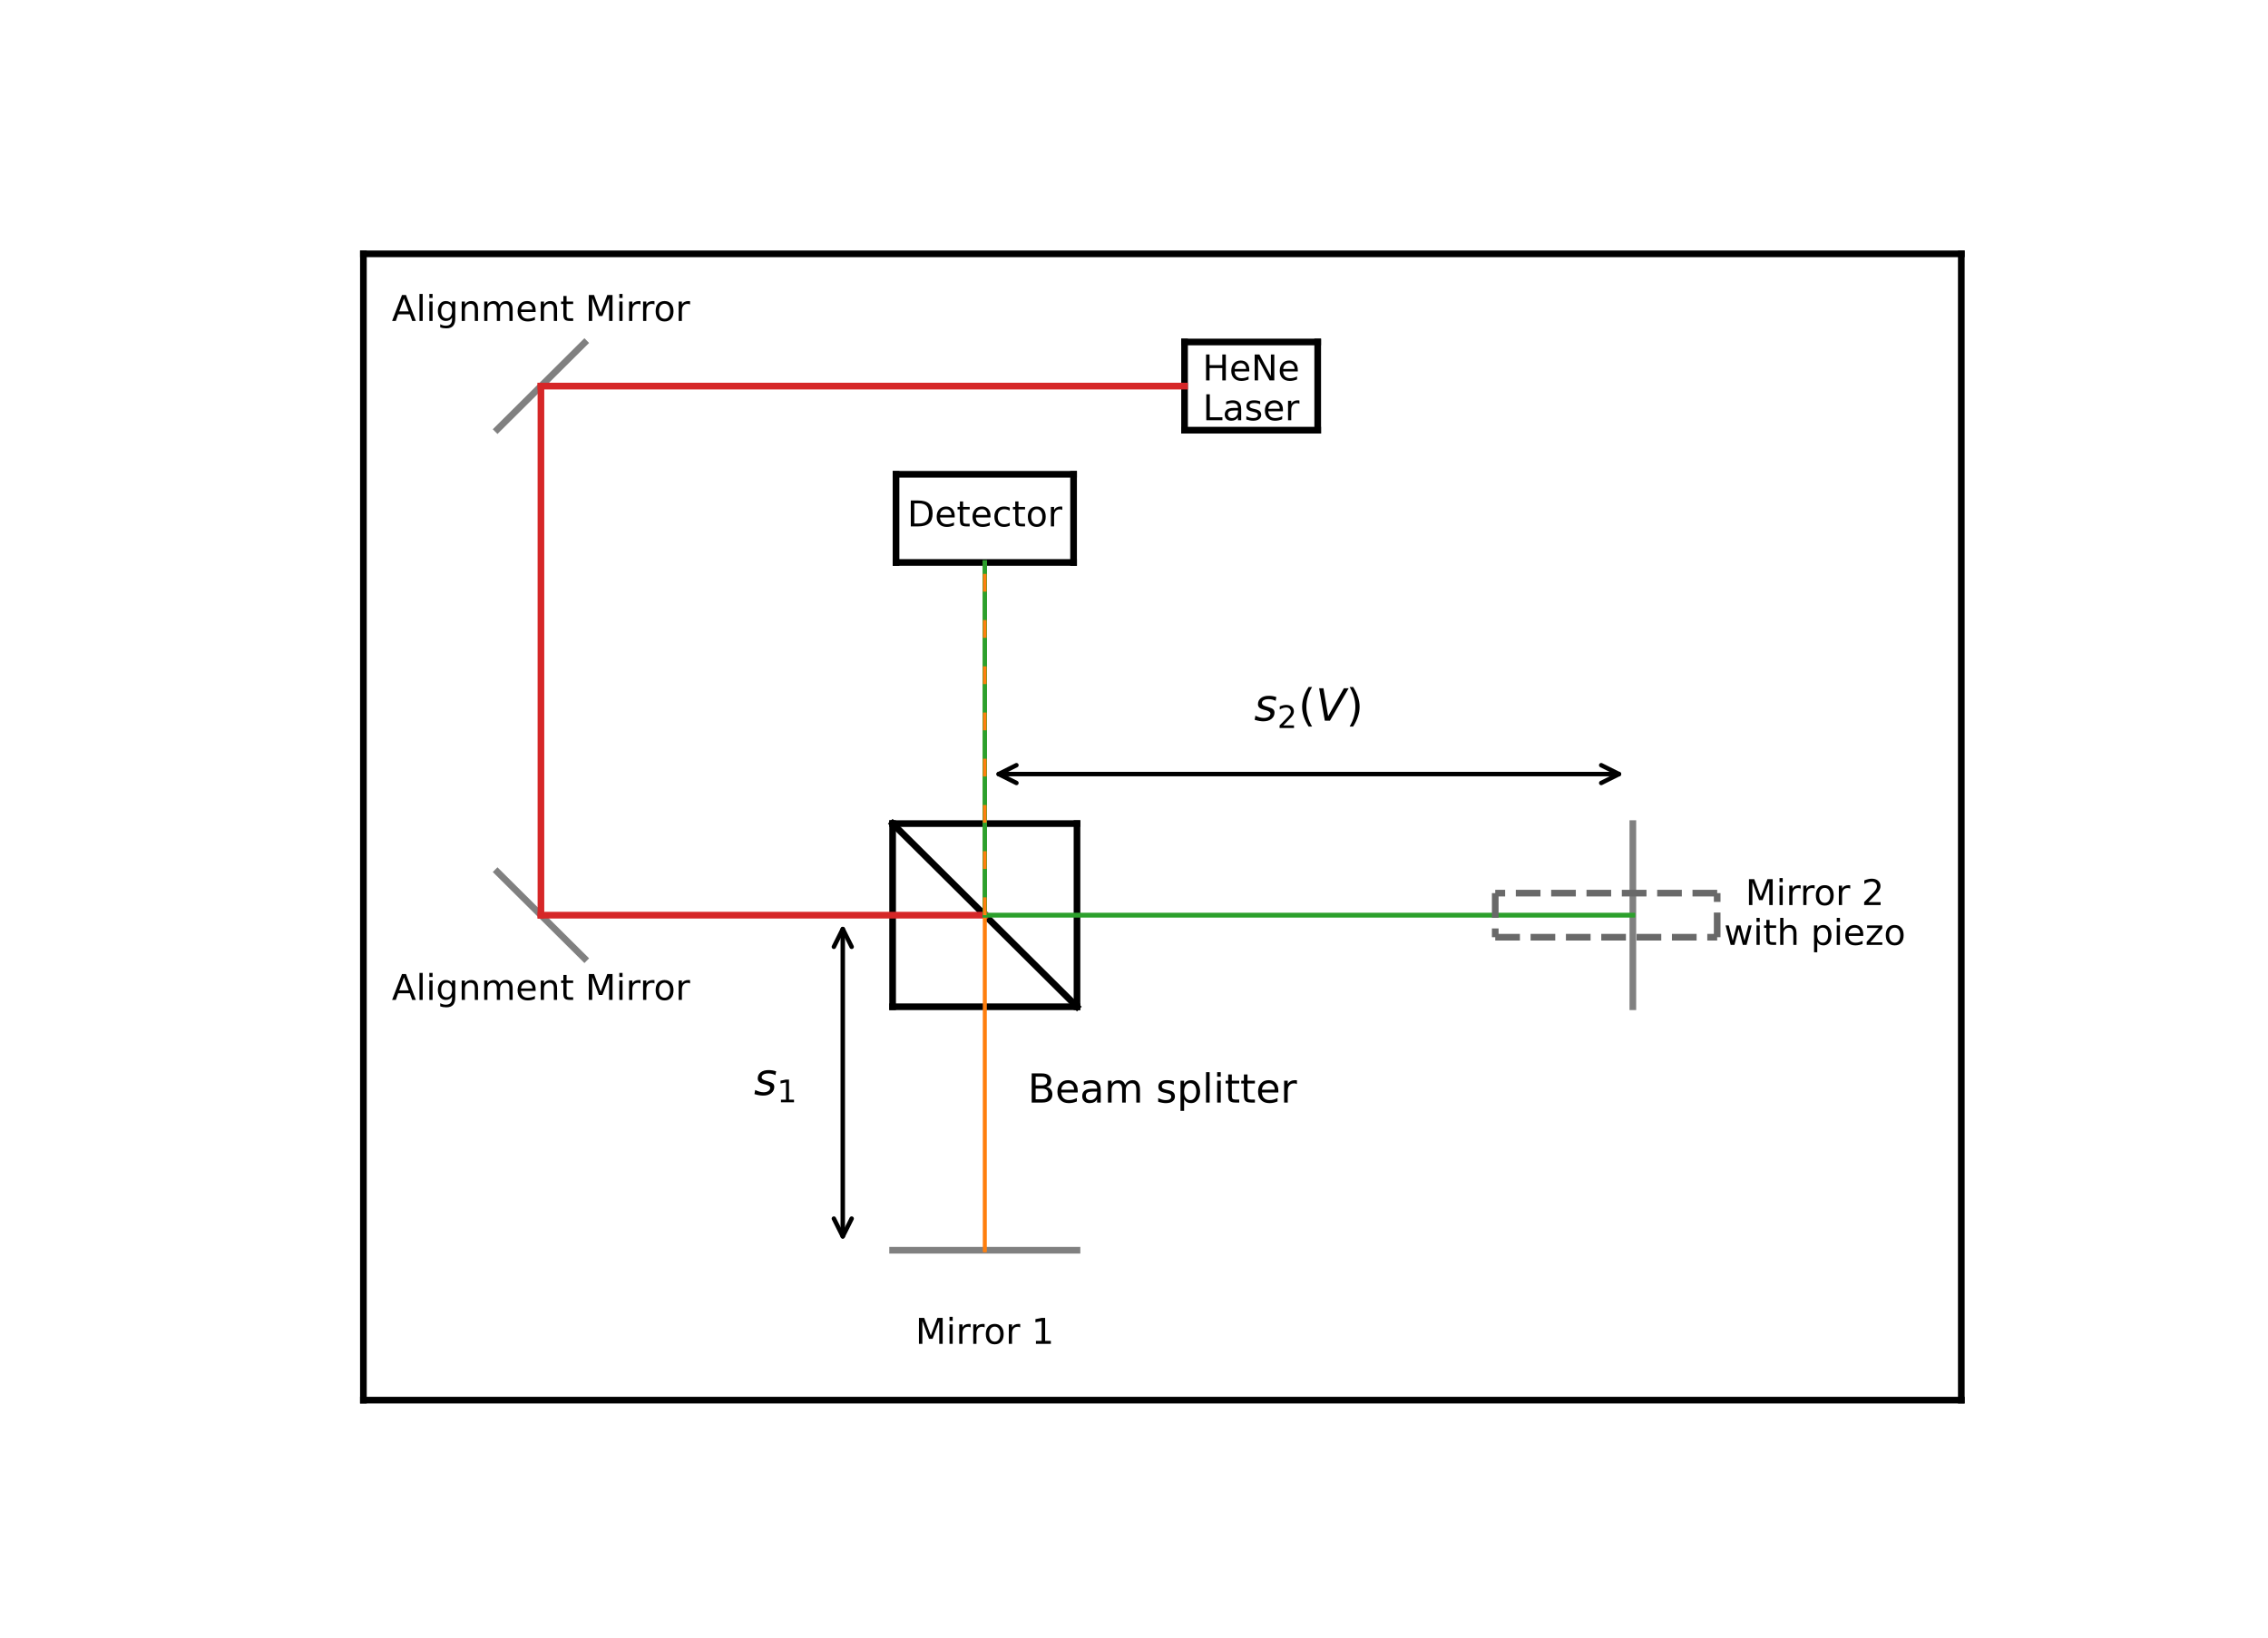
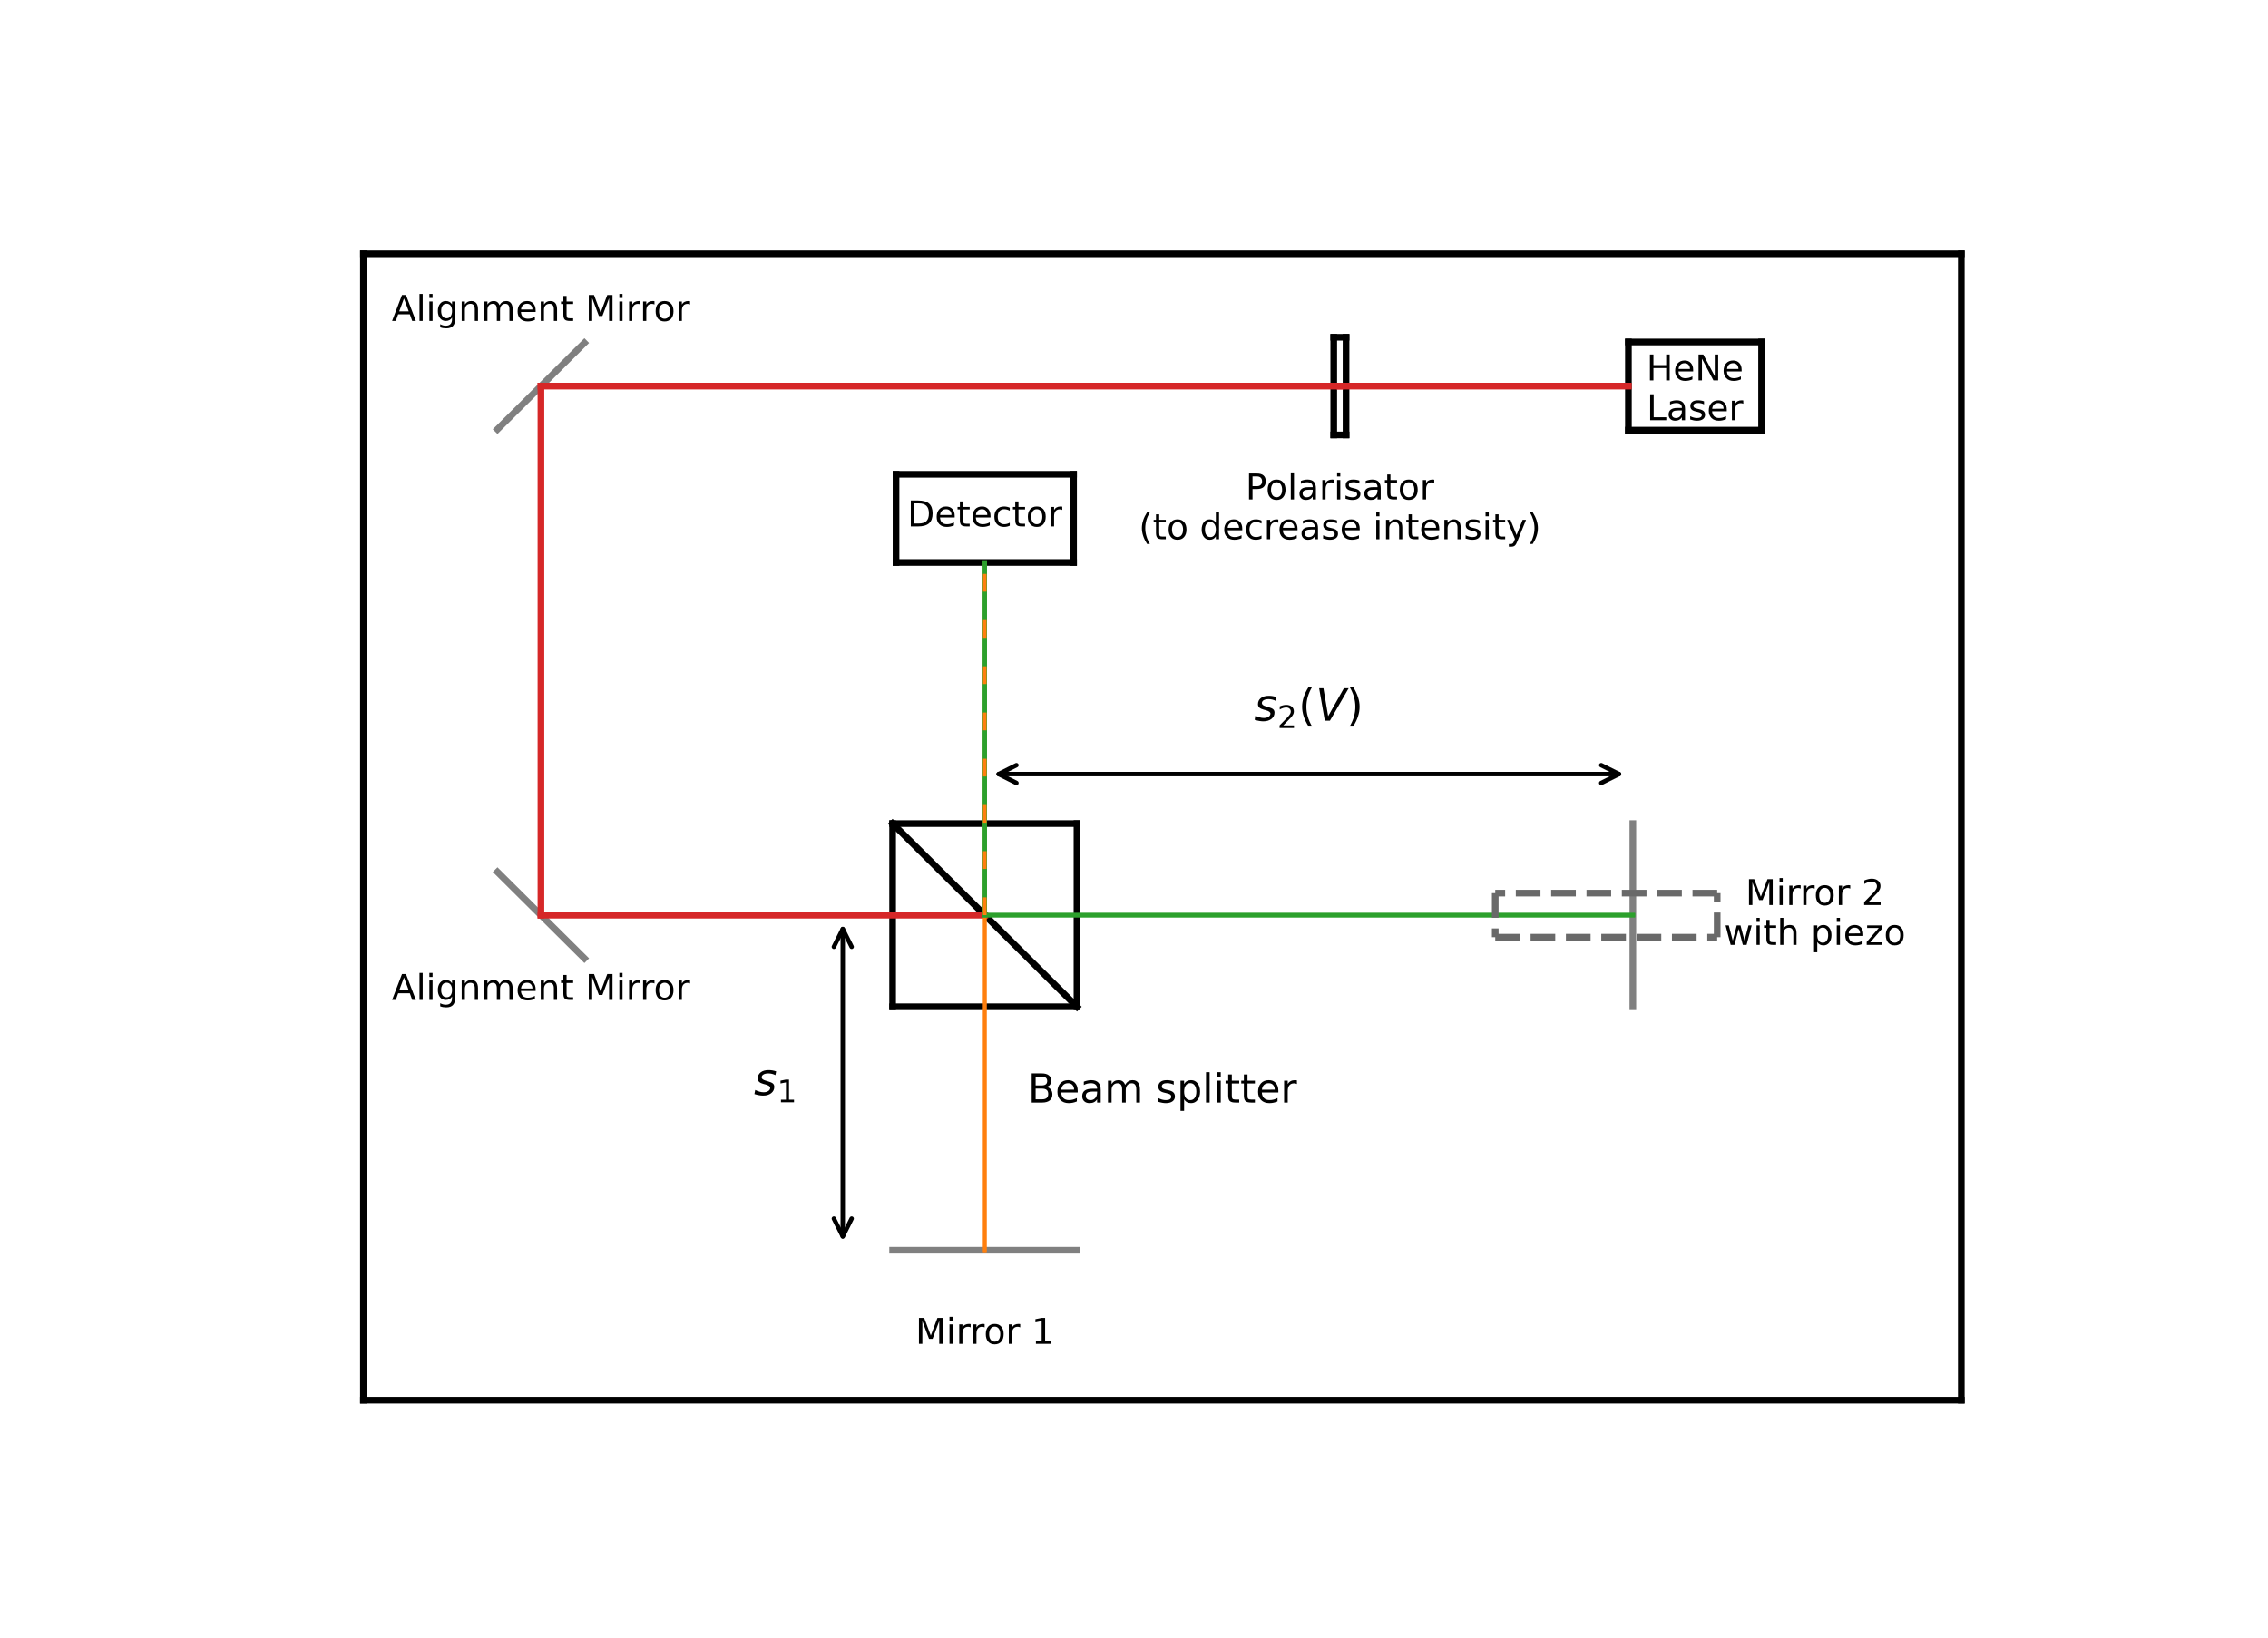
<svg xmlns="http://www.w3.org/2000/svg" xmlns:xlink="http://www.w3.org/1999/xlink" width="510.236pt" height="368.504pt" viewBox="0 0 510.236 368.504" version="1.1">
  <defs>
    <style type="text/css">*{stroke-linejoin: round; stroke-linecap: butt}</style>
  </defs>
  <g id="figure_1">
    <g id="axes_1">
      <g id="line2d_1">
-         <path d="M 81.754 57.118  L 441.238 57.118  " clip-path="url(#p196dcaf597)" style="fill: none; stroke: #000000; stroke-width: 1.5; stroke-linecap: square" />
+         <path d="M 81.754 57.118  L 441.238 57.118  " clip-path="url(#p013ddd3aea)" style="fill: none; stroke: #000000; stroke-width: 1.5; stroke-linecap: square" />
      </g>
      <g id="line2d_2">
-         <path d="M 81.754 315.071  L 441.238 315.071  " clip-path="url(#p196dcaf597)" style="fill: none; stroke: #000000; stroke-width: 1.5; stroke-linecap: square" />
+         <path d="M 81.754 315.071  L 441.238 315.071  " clip-path="url(#p013ddd3aea)" style="fill: none; stroke: #000000; stroke-width: 1.5; stroke-linecap: square" />
      </g>
      <g id="line2d_3">
-         <path d="M 441.238 315.071  L 441.238 57.118  " clip-path="url(#p196dcaf597)" style="fill: none; stroke: #000000; stroke-width: 1.5; stroke-linecap: square" />
+         <path d="M 441.238 315.071  L 441.238 57.118  " clip-path="url(#p013ddd3aea)" style="fill: none; stroke: #000000; stroke-width: 1.5; stroke-linecap: square" />
      </g>
      <g id="line2d_4">
-         <path d="M 81.754 315.071  L 81.754 57.118  " clip-path="url(#p196dcaf597)" style="fill: none; stroke: #000000; stroke-width: 1.5; stroke-linecap: square" />
+         <path d="M 81.754 315.071  L 81.754 57.118  " clip-path="url(#p013ddd3aea)" style="fill: none; stroke: #000000; stroke-width: 1.5; stroke-linecap: square" />
      </g>
      <g id="line2d_5">
-         <path d="M 266.489 96.803  L 296.446 96.803  " clip-path="url(#p196dcaf597)" style="fill: none; stroke: #000000; stroke-width: 1.5; stroke-linecap: square" />
+         <path d="M 366.346 96.803  L 396.303 96.803  " clip-path="url(#p013ddd3aea)" style="fill: none; stroke: #000000; stroke-width: 1.5; stroke-linecap: square" />
      </g>
      <g id="line2d_6">
-         <path d="M 296.446 96.803  L 296.446 76.961  " clip-path="url(#p196dcaf597)" style="fill: none; stroke: #000000; stroke-width: 1.5; stroke-linecap: square" />
+         <path d="M 396.303 96.803  L 396.303 76.961  " clip-path="url(#p013ddd3aea)" style="fill: none; stroke: #000000; stroke-width: 1.5; stroke-linecap: square" />
      </g>
      <g id="line2d_7">
-         <path d="M 296.446 76.961  L 266.489 76.961  " clip-path="url(#p196dcaf597)" style="fill: none; stroke: #000000; stroke-width: 1.5; stroke-linecap: square" />
+         <path d="M 396.303 76.961  L 366.346 76.961  " clip-path="url(#p013ddd3aea)" style="fill: none; stroke: #000000; stroke-width: 1.5; stroke-linecap: square" />
      </g>
      <g id="line2d_8">
-         <path d="M 266.489 76.961  L 266.489 96.803  " clip-path="url(#p196dcaf597)" style="fill: none; stroke: #000000; stroke-width: 1.5; stroke-linecap: square" />
+         <path d="M 366.346 76.961  L 366.346 96.803  " clip-path="url(#p013ddd3aea)" style="fill: none; stroke: #000000; stroke-width: 1.5; stroke-linecap: square" />
      </g>
      <g id="line2d_9">
-         <path d="M 111.92 96.596  L 131.473 77.168  " clip-path="url(#p196dcaf597)" style="fill: none; stroke: #808080; stroke-width: 1.5; stroke-linecap: square" />
+         <path d="M 302.821 97.872  L 302.821 75.892  " clip-path="url(#p013ddd3aea)" style="fill: none; stroke: #000000; stroke-width: 1.5; stroke-linecap: square" />
      </g>
      <g id="line2d_10">
-         <path d="M 111.92 196.223  L 131.473 215.651  " clip-path="url(#p196dcaf597)" style="fill: none; stroke: #808080; stroke-width: 1.5; stroke-linecap: square" />
+         <path d="M 300.056 97.872  L 300.056 75.892  " clip-path="url(#p013ddd3aea)" style="fill: none; stroke: #000000; stroke-width: 1.5; stroke-linecap: square" />
      </g>
      <g id="line2d_11">
-         <path d="M 200.814 226.543  L 242.293 226.543  " clip-path="url(#p196dcaf597)" style="fill: none; stroke: #000000; stroke-width: 1.5; stroke-linecap: square" />
+         <path d="M 302.821 97.872  L 300.056 97.872  " clip-path="url(#p013ddd3aea)" style="fill: none; stroke: #000000; stroke-width: 1.5; stroke-linecap: square" />
      </g>
      <g id="line2d_12">
-         <path d="M 200.814 185.331  L 242.293 185.331  " clip-path="url(#p196dcaf597)" style="fill: none; stroke: #000000; stroke-width: 1.5; stroke-linecap: square" />
+         <path d="M 302.821 75.892  L 300.056 75.892  " clip-path="url(#p013ddd3aea)" style="fill: none; stroke: #000000; stroke-width: 1.5; stroke-linecap: square" />
      </g>
      <g id="line2d_13">
-         <path d="M 200.814 226.543  L 200.814 185.331  " clip-path="url(#p196dcaf597)" style="fill: none; stroke: #000000; stroke-width: 1.5; stroke-linecap: square" />
+         <path d="M 111.92 96.596  L 131.473 77.168  " clip-path="url(#p013ddd3aea)" style="fill: none; stroke: #808080; stroke-width: 1.5; stroke-linecap: square" />
      </g>
      <g id="line2d_14">
-         <path d="M 242.293 226.543  L 242.293 185.331  " clip-path="url(#p196dcaf597)" style="fill: none; stroke: #000000; stroke-width: 1.5; stroke-linecap: square" />
+         <path d="M 111.92 196.223  L 131.473 215.651  " clip-path="url(#p013ddd3aea)" style="fill: none; stroke: #808080; stroke-width: 1.5; stroke-linecap: square" />
      </g>
      <g id="line2d_15">
-         <path d="M 200.814 185.331  L 242.293 226.543  " clip-path="url(#p196dcaf597)" style="fill: none; stroke: #000000; stroke-width: 1.5; stroke-linecap: square" />
+         <path d="M 200.814 226.543  L 242.293 226.543  " clip-path="url(#p013ddd3aea)" style="fill: none; stroke: #000000; stroke-width: 1.5; stroke-linecap: square" />
      </g>
      <g id="line2d_16">
-         <path d="M 200.814 281.339  L 242.293 281.339  " clip-path="url(#p196dcaf597)" style="fill: none; stroke: #808080; stroke-width: 1.5; stroke-linecap: square" />
+         <path d="M 200.814 185.331  L 242.293 185.331  " clip-path="url(#p013ddd3aea)" style="fill: none; stroke: #000000; stroke-width: 1.5; stroke-linecap: square" />
      </g>
      <g id="line2d_17">
-         <path d="M 367.344 226.543  L 367.344 185.331  " clip-path="url(#p196dcaf597)" style="fill: none; stroke: #808080; stroke-width: 1.5; stroke-linecap: square" />
+         <path d="M 200.814 226.543  L 200.814 185.331  " clip-path="url(#p013ddd3aea)" style="fill: none; stroke: #000000; stroke-width: 1.5; stroke-linecap: square" />
      </g>
      <g id="line2d_18">
-         <path d="M 201.582 126.567  L 241.525 126.567  " clip-path="url(#p196dcaf597)" style="fill: none; stroke: #000000; stroke-width: 1.5; stroke-linecap: square" />
+         <path d="M 242.293 226.543  L 242.293 185.331  " clip-path="url(#p013ddd3aea)" style="fill: none; stroke: #000000; stroke-width: 1.5; stroke-linecap: square" />
      </g>
      <g id="line2d_19">
-         <path d="M 241.525 126.567  L 241.525 106.724  " clip-path="url(#p196dcaf597)" style="fill: none; stroke: #000000; stroke-width: 1.5; stroke-linecap: square" />
+         <path d="M 200.814 185.331  L 242.293 226.543  " clip-path="url(#p013ddd3aea)" style="fill: none; stroke: #000000; stroke-width: 1.5; stroke-linecap: square" />
      </g>
      <g id="line2d_20">
-         <path d="M 241.525 106.724  L 201.582 106.724  " clip-path="url(#p196dcaf597)" style="fill: none; stroke: #000000; stroke-width: 1.5; stroke-linecap: square" />
+         <path d="M 200.814 281.339  L 242.293 281.339  " clip-path="url(#p013ddd3aea)" style="fill: none; stroke: #808080; stroke-width: 1.5; stroke-linecap: square" />
      </g>
      <g id="line2d_21">
-         <path d="M 201.582 106.724  L 201.582 126.567  " clip-path="url(#p196dcaf597)" style="fill: none; stroke: #000000; stroke-width: 1.5; stroke-linecap: square" />
+         <path d="M 367.344 226.543  L 367.344 185.331  " clip-path="url(#p013ddd3aea)" style="fill: none; stroke: #808080; stroke-width: 1.5; stroke-linecap: square" />
      </g>
      <g id="line2d_22">
-         <path d="M 266.489 86.882  L 121.696 86.882  " clip-path="url(#p196dcaf597)" style="fill: none; stroke: #d62728; stroke-width: 1.5; stroke-linecap: square" />
+         <path d="M 201.582 126.567  L 241.525 126.567  " clip-path="url(#p013ddd3aea)" style="fill: none; stroke: #000000; stroke-width: 1.5; stroke-linecap: square" />
      </g>
      <g id="line2d_23">
-         <path d="M 121.696 86.882  L 121.696 205.937  " clip-path="url(#p196dcaf597)" style="fill: none; stroke: #d62728; stroke-width: 1.5; stroke-linecap: square" />
+         <path d="M 241.525 126.567  L 241.525 106.724  " clip-path="url(#p013ddd3aea)" style="fill: none; stroke: #000000; stroke-width: 1.5; stroke-linecap: square" />
      </g>
      <g id="line2d_24">
-         <path d="M 121.696 205.937  L 221.553 205.937  " clip-path="url(#p196dcaf597)" style="fill: none; stroke: #d62728; stroke-width: 1.5; stroke-linecap: square" />
+         <path d="M 241.525 106.724  L 201.582 106.724  " clip-path="url(#p013ddd3aea)" style="fill: none; stroke: #000000; stroke-width: 1.5; stroke-linecap: square" />
      </g>
      <g id="line2d_25">
-         <path d="M 221.553 205.937  L 221.553 281.339  " clip-path="url(#p196dcaf597)" style="fill: none; stroke: #ff7f0e; stroke-width: 0.8; stroke-linecap: square" />
+         <path d="M 201.582 106.724  L 201.582 126.567  " clip-path="url(#p013ddd3aea)" style="fill: none; stroke: #000000; stroke-width: 1.5; stroke-linecap: square" />
      </g>
      <g id="line2d_26">
-         <path d="M 221.553 281.339  L 221.553 205.937  " clip-path="url(#p196dcaf597)" style="fill: none; stroke: #ff7f0e; stroke-width: 0.8; stroke-linecap: square" />
+         <path d="M 366.346 86.882  L 301.439 86.882  " clip-path="url(#p013ddd3aea)" style="fill: none; stroke: #d62728; stroke-width: 1.5; stroke-linecap: square" />
      </g>
      <g id="line2d_27">
-         <path d="M 221.553 205.937  L 221.553 126.567  " clip-path="url(#p196dcaf597)" style="fill: none; stroke: #ff7f0e; stroke-width: 0.8; stroke-linecap: square" />
+         <path d="M 301.439 86.882  L 121.696 86.882  " clip-path="url(#p013ddd3aea)" style="fill: none; stroke: #d62728; stroke-width: 1.5; stroke-linecap: square" />
      </g>
      <g id="line2d_28">
-         <path d="M 221.553 205.937  L 367.344 205.937  " clip-path="url(#p196dcaf597)" style="fill: none; stroke: #2ca02c; stroke-linecap: square" />
+         <path d="M 121.696 86.882  L 121.696 205.937  " clip-path="url(#p013ddd3aea)" style="fill: none; stroke: #d62728; stroke-width: 1.5; stroke-linecap: square" />
      </g>
      <g id="line2d_29">
-         <path d="M 367.344 205.937  L 221.553 205.937  " clip-path="url(#p196dcaf597)" style="fill: none; stroke: #2ca02c; stroke-linecap: square" />
+         <path d="M 121.696 205.937  L 221.553 205.937  " clip-path="url(#p013ddd3aea)" style="fill: none; stroke: #d62728; stroke-width: 1.5; stroke-linecap: square" />
      </g>
      <g id="line2d_30">
-         <path d="M 221.553 205.937  L 221.553 126.567  " clip-path="url(#p196dcaf597)" style="fill: none; stroke: #2ca02c; stroke-linecap: square" />
+         <path d="M 221.553 205.937  L 221.553 281.339  " clip-path="url(#p013ddd3aea)" style="fill: none; stroke: #ff7f0e; stroke-width: 0.8; stroke-linecap: square" />
      </g>
      <g id="line2d_31">
-         <path d="M 221.553 205.937  L 221.553 126.567  " clip-path="url(#p196dcaf597)" style="fill: none; stroke-dasharray: 4,6.4; stroke-dashoffset: 0; stroke: #ff7f0e; stroke-width: 0.8" />
+         <path d="M 221.553 281.339  L 221.553 205.937  " clip-path="url(#p013ddd3aea)" style="fill: none; stroke: #ff7f0e; stroke-width: 0.8; stroke-linecap: square" />
      </g>
      <g id="line2d_32">
-         <path d="M 386.317 210.898  L 386.317 200.976  " clip-path="url(#p196dcaf597)" style="fill: none; stroke-dasharray: 5.55,2.4; stroke-dashoffset: 0; stroke: #696969; stroke-width: 1.5" />
+         <path d="M 221.553 205.937  L 221.553 126.567  " clip-path="url(#p013ddd3aea)" style="fill: none; stroke: #ff7f0e; stroke-width: 0.8; stroke-linecap: square" />
      </g>
      <g id="line2d_33">
-         <path d="M 386.317 200.976  L 336.389 200.976  " clip-path="url(#p196dcaf597)" style="fill: none; stroke-dasharray: 5.55,2.4; stroke-dashoffset: 0; stroke: #696969; stroke-width: 1.5" />
+         <path d="M 221.553 205.937  L 367.344 205.937  " clip-path="url(#p013ddd3aea)" style="fill: none; stroke: #2ca02c; stroke-linecap: square" />
      </g>
      <g id="line2d_34">
-         <path d="M 336.389 200.976  L 336.389 210.898  " clip-path="url(#p196dcaf597)" style="fill: none; stroke-dasharray: 5.55,2.4; stroke-dashoffset: 0; stroke: #696969; stroke-width: 1.5" />
+         <path d="M 367.344 205.937  L 221.553 205.937  " clip-path="url(#p013ddd3aea)" style="fill: none; stroke: #2ca02c; stroke-linecap: square" />
      </g>
      <g id="line2d_35">
-         <path d="M 336.389 210.898  L 386.317 210.898  " clip-path="url(#p196dcaf597)" style="fill: none; stroke-dasharray: 5.55,2.4; stroke-dashoffset: 0; stroke: #696969; stroke-width: 1.5" />
+         <path d="M 221.553 205.937  L 221.553 126.567  " clip-path="url(#p013ddd3aea)" style="fill: none; stroke: #2ca02c; stroke-linecap: square" />
+       </g>
+       <g id="line2d_36">
+         <path d="M 221.553 205.937  L 221.553 126.567  " clip-path="url(#p013ddd3aea)" style="fill: none; stroke-dasharray: 4,6.4; stroke-dashoffset: 0; stroke: #ff7f0e; stroke-width: 0.8" />
+       </g>
+       <g id="line2d_37">
+         <path d="M 386.317 210.898  L 386.317 200.976  " clip-path="url(#p013ddd3aea)" style="fill: none; stroke-dasharray: 5.55,2.4; stroke-dashoffset: 0; stroke: #696969; stroke-width: 1.5" />
+       </g>
+       <g id="line2d_38">
+         <path d="M 386.317 200.976  L 336.389 200.976  " clip-path="url(#p013ddd3aea)" style="fill: none; stroke-dasharray: 5.55,2.4; stroke-dashoffset: 0; stroke: #696969; stroke-width: 1.5" />
+       </g>
+       <g id="line2d_39">
+         <path d="M 336.389 200.976  L 336.389 210.898  " clip-path="url(#p013ddd3aea)" style="fill: none; stroke-dasharray: 5.55,2.4; stroke-dashoffset: 0; stroke: #696969; stroke-width: 1.5" />
+       </g>
+       <g id="line2d_40">
+         <path d="M 336.389 210.898  L 386.317 210.898  " clip-path="url(#p013ddd3aea)" style="fill: none; stroke-dasharray: 5.55,2.4; stroke-dashoffset: 0; stroke: #696969; stroke-width: 1.5" />
      </g>
      <g id="text_1">
-         <g transform="translate(270.5443 85.60239) scale(0.08 -0.08)">
+         <g transform="translate(370.4011 85.60239) scale(0.08 -0.08)">
          <defs>
            <path id="DejaVuSans-48" d="M 628 4666  L 1259 4666  L 1259 2753  L 3553 2753  L 3553 4666  L 4184 4666  L 4184 0  L 3553 0  L 3553 2222  L 1259 2222  L 1259 0  L 628 0  L 628 4666  z " transform="scale(0.015625)" />
            <path id="DejaVuSans-65" d="M 3597 1894  L 3597 1613  L 953 1613  Q 991 1019 1311 708  Q 1631 397 2203 397  Q 2534 397 2845 478  Q 3156 559 3463 722  L 3463 178  Q 3153 47 2828 -22  Q 2503 -91 2169 -91  Q 1331 -91 842 396  Q 353 884 353 1716  Q 353 2575 817 3079  Q 1281 3584 2069 3584  Q 2775 3584 3186 3129  Q 3597 2675 3597 1894  z M 3022 2063  Q 3016 2534 2758 2815  Q 2500 3097 2075 3097  Q 1594 3097 1305 2825  Q 1016 2553 972 2059  L 3022 2063  z " transform="scale(0.015625)" />
            <path id="DejaVuSans-4e" d="M 628 4666  L 1478 4666  L 3547 763  L 3547 4666  L 4159 4666  L 4159 0  L 3309 0  L 1241 3903  L 1241 0  L 628 0  L 628 4666  z " transform="scale(0.015625)" />
          </defs>
          <use xlink:href="#DejaVuSans-48" />
          <use xlink:href="#DejaVuSans-65" x="75.195" />
          <use xlink:href="#DejaVuSans-4e" x="136.719" />
          <use xlink:href="#DejaVuSans-65" x="211.523" />
        </g>
-         <g transform="translate(270.5981 94.56064) scale(0.08 -0.08)">
+         <g transform="translate(370.4549 94.56064) scale(0.08 -0.08)">
          <defs>
            <path id="DejaVuSans-4c" d="M 628 4666  L 1259 4666  L 1259 531  L 3531 531  L 3531 0  L 628 0  L 628 4666  z " transform="scale(0.015625)" />
            <path id="DejaVuSans-61" d="M 2194 1759  Q 1497 1759 1228 1600  Q 959 1441 959 1056  Q 959 750 1161 570  Q 1363 391 1709 391  Q 2188 391 2477 730  Q 2766 1069 2766 1631  L 2766 1759  L 2194 1759  z M 3341 1997  L 3341 0  L 2766 0  L 2766 531  Q 2569 213 2275 61  Q 1981 -91 1556 -91  Q 1019 -91 701 211  Q 384 513 384 1019  Q 384 1609 779 1909  Q 1175 2209 1959 2209  L 2766 2209  L 2766 2266  Q 2766 2663 2505 2880  Q 2244 3097 1772 3097  Q 1472 3097 1187 3025  Q 903 2953 641 2809  L 641 3341  Q 956 3463 1253 3523  Q 1550 3584 1831 3584  Q 2591 3584 2966 3190  Q 3341 2797 3341 1997  z " transform="scale(0.015625)" />
            <path id="DejaVuSans-73" d="M 2834 3397  L 2834 2853  Q 2591 2978 2328 3040  Q 2066 3103 1784 3103  Q 1356 3103 1142 2972  Q 928 2841 928 2578  Q 928 2378 1081 2264  Q 1234 2150 1697 2047  L 1894 2003  Q 2506 1872 2764 1633  Q 3022 1394 3022 966  Q 3022 478 2636 193  Q 2250 -91 1575 -91  Q 1294 -91 989 -36  Q 684 19 347 128  L 347 722  Q 666 556 975 473  Q 1284 391 1588 391  Q 1994 391 2212 530  Q 2431 669 2431 922  Q 2431 1156 2273 1281  Q 2116 1406 1581 1522  L 1381 1569  Q 847 1681 609 1914  Q 372 2147 372 2553  Q 372 3047 722 3315  Q 1072 3584 1716 3584  Q 2034 3584 2315 3537  Q 2597 3491 2834 3397  z " transform="scale(0.015625)" />
            <path id="DejaVuSans-72" d="M 2631 2963  Q 2534 3019 2420 3045  Q 2306 3072 2169 3072  Q 1681 3072 1420 2755  Q 1159 2438 1159 1844  L 1159 0  L 581 0  L 581 3500  L 1159 3500  L 1159 2956  Q 1341 3275 1631 3429  Q 1922 3584 2338 3584  Q 2397 3584 2469 3576  Q 2541 3569 2628 3553  L 2631 2963  z " transform="scale(0.015625)" />
          </defs>
          <use xlink:href="#DejaVuSans-4c" />
          <use xlink:href="#DejaVuSans-61" x="55.713" />
          <use xlink:href="#DejaVuSans-73" x="116.992" />
          <use xlink:href="#DejaVuSans-65" x="169.092" />
          <use xlink:href="#DejaVuSans-72" x="230.615" />
        </g>
      </g>
      <g id="text_2">
-         <g transform="translate(88.14837 72.22325) scale(0.08 -0.08)">
-           <defs>
-             <path id="DejaVuSans-41" d="M 2188 4044  L 1331 1722  L 3047 1722  L 2188 4044  z M 1831 4666  L 2547 4666  L 4325 0  L 3669 0  L 3244 1197  L 1141 1197  L 716 0  L 50 0  L 1831 4666  z " transform="scale(0.015625)" />
+         <g transform="translate(280.2113 112.3898) scale(0.08 -0.08)">
+           <defs>
+             <path id="DejaVuSans-50" d="M 1259 4147  L 1259 2394  L 2053 2394  Q 2494 2394 2734 2622  Q 2975 2850 2975 3272  Q 2975 3691 2734 3919  Q 2494 4147 2053 4147  L 1259 4147  z M 628 4666  L 2053 4666  Q 2838 4666 3239 4311  Q 3641 3956 3641 3272  Q 3641 2581 3239 2228  Q 2838 1875 2053 1875  L 1259 1875  L 1259 0  L 628 0  L 628 4666  z " transform="scale(0.015625)" />
+             <path id="DejaVuSans-6f" d="M 1959 3097  Q 1497 3097 1228 2736  Q 959 2375 959 1747  Q 959 1119 1226 758  Q 1494 397 1959 397  Q 2419 397 2687 759  Q 2956 1122 2956 1747  Q 2956 2369 2687 2733  Q 2419 3097 1959 3097  z M 1959 3584  Q 2709 3584 3137 3096  Q 3566 2609 3566 1747  Q 3566 888 3137 398  Q 2709 -91 1959 -91  Q 1206 -91 779 398  Q 353 888 353 1747  Q 353 2609 779 3096  Q 1206 3584 1959 3584  z " transform="scale(0.015625)" />
            <path id="DejaVuSans-6c" d="M 603 4863  L 1178 4863  L 1178 0  L 603 0  L 603 4863  z " transform="scale(0.015625)" />
            <path id="DejaVuSans-69" d="M 603 3500  L 1178 3500  L 1178 0  L 603 0  L 603 3500  z M 603 4863  L 1178 4863  L 1178 4134  L 603 4134  L 603 4863  z " transform="scale(0.015625)" />
+             <path id="DejaVuSans-74" d="M 1172 4494  L 1172 3500  L 2356 3500  L 2356 3053  L 1172 3053  L 1172 1153  Q 1172 725 1289 603  Q 1406 481 1766 481  L 2356 481  L 2356 0  L 1766 0  Q 1100 0 847 248  Q 594 497 594 1153  L 594 3053  L 172 3053  L 172 3500  L 594 3500  L 594 4494  L 1172 4494  z " transform="scale(0.015625)" />
+           </defs>
+           <use xlink:href="#DejaVuSans-50" />
+           <use xlink:href="#DejaVuSans-6f" x="56.678" />
+           <use xlink:href="#DejaVuSans-6c" x="117.859" />
+           <use xlink:href="#DejaVuSans-61" x="145.643" />
+           <use xlink:href="#DejaVuSans-72" x="206.922" />
+           <use xlink:href="#DejaVuSans-69" x="248.035" />
+           <use xlink:href="#DejaVuSans-73" x="275.818" />
+           <use xlink:href="#DejaVuSans-61" x="327.918" />
+           <use xlink:href="#DejaVuSans-74" x="389.197" />
+           <use xlink:href="#DejaVuSans-6f" x="428.406" />
+           <use xlink:href="#DejaVuSans-72" x="489.588" />
+         </g>
+         <g transform="translate(256.2063 121.348) scale(0.08 -0.08)">
+           <defs>
+             <path id="DejaVuSans-28" d="M 1984 4856  Q 1566 4138 1362 3434  Q 1159 2731 1159 2009  Q 1159 1288 1364 580  Q 1569 -128 1984 -844  L 1484 -844  Q 1016 -109 783 600  Q 550 1309 550 2009  Q 550 2706 781 3412  Q 1013 4119 1484 4856  L 1984 4856  z " transform="scale(0.015625)" />
+             <path id="DejaVuSans-20" transform="scale(0.015625)" />
+             <path id="DejaVuSans-64" d="M 2906 2969  L 2906 4863  L 3481 4863  L 3481 0  L 2906 0  L 2906 525  Q 2725 213 2448 61  Q 2172 -91 1784 -91  Q 1150 -91 751 415  Q 353 922 353 1747  Q 353 2572 751 3078  Q 1150 3584 1784 3584  Q 2172 3584 2448 3432  Q 2725 3281 2906 2969  z M 947 1747  Q 947 1113 1208 752  Q 1469 391 1925 391  Q 2381 391 2643 752  Q 2906 1113 2906 1747  Q 2906 2381 2643 2742  Q 2381 3103 1925 3103  Q 1469 3103 1208 2742  Q 947 2381 947 1747  z " transform="scale(0.015625)" />
+             <path id="DejaVuSans-63" d="M 3122 3366  L 3122 2828  Q 2878 2963 2633 3030  Q 2388 3097 2138 3097  Q 1578 3097 1268 2742  Q 959 2388 959 1747  Q 959 1106 1268 751  Q 1578 397 2138 397  Q 2388 397 2633 464  Q 2878 531 3122 666  L 3122 134  Q 2881 22 2623 -34  Q 2366 -91 2075 -91  Q 1284 -91 818 406  Q 353 903 353 1747  Q 353 2603 823 3093  Q 1294 3584 2113 3584  Q 2378 3584 2631 3529  Q 2884 3475 3122 3366  z " transform="scale(0.015625)" />
+             <path id="DejaVuSans-6e" d="M 3513 2113  L 3513 0  L 2938 0  L 2938 2094  Q 2938 2591 2744 2837  Q 2550 3084 2163 3084  Q 1697 3084 1428 2787  Q 1159 2491 1159 1978  L 1159 0  L 581 0  L 581 3500  L 1159 3500  L 1159 2956  Q 1366 3272 1645 3428  Q 1925 3584 2291 3584  Q 2894 3584 3203 3211  Q 3513 2838 3513 2113  z " transform="scale(0.015625)" />
+             <path id="DejaVuSans-79" d="M 2059 -325  Q 1816 -950 1584 -1140  Q 1353 -1331 966 -1331  L 506 -1331  L 506 -850  L 844 -850  Q 1081 -850 1212 -737  Q 1344 -625 1503 -206  L 1606 56  L 191 3500  L 800 3500  L 1894 763  L 2988 3500  L 3597 3500  L 2059 -325  z " transform="scale(0.015625)" />
+             <path id="DejaVuSans-29" d="M 513 4856  L 1013 4856  Q 1481 4119 1714 3412  Q 1947 2706 1947 2009  Q 1947 1309 1714 600  Q 1481 -109 1013 -844  L 513 -844  Q 928 -128 1133 580  Q 1338 1288 1338 2009  Q 1338 2731 1133 3434  Q 928 4138 513 4856  z " transform="scale(0.015625)" />
+           </defs>
+           <use xlink:href="#DejaVuSans-28" />
+           <use xlink:href="#DejaVuSans-74" x="39.014" />
+           <use xlink:href="#DejaVuSans-6f" x="78.223" />
+           <use xlink:href="#DejaVuSans-20" x="139.404" />
+           <use xlink:href="#DejaVuSans-64" x="171.191" />
+           <use xlink:href="#DejaVuSans-65" x="234.668" />
+           <use xlink:href="#DejaVuSans-63" x="296.191" />
+           <use xlink:href="#DejaVuSans-72" x="351.172" />
+           <use xlink:href="#DejaVuSans-65" x="390.035" />
+           <use xlink:href="#DejaVuSans-61" x="451.559" />
+           <use xlink:href="#DejaVuSans-73" x="512.838" />
+           <use xlink:href="#DejaVuSans-65" x="564.938" />
+           <use xlink:href="#DejaVuSans-20" x="626.461" />
+           <use xlink:href="#DejaVuSans-69" x="658.248" />
+           <use xlink:href="#DejaVuSans-6e" x="686.031" />
+           <use xlink:href="#DejaVuSans-74" x="749.41" />
+           <use xlink:href="#DejaVuSans-65" x="788.619" />
+           <use xlink:href="#DejaVuSans-6e" x="850.143" />
+           <use xlink:href="#DejaVuSans-73" x="913.521" />
+           <use xlink:href="#DejaVuSans-69" x="965.621" />
+           <use xlink:href="#DejaVuSans-74" x="993.404" />
+           <use xlink:href="#DejaVuSans-79" x="1032.613" />
+           <use xlink:href="#DejaVuSans-29" x="1091.793" />
+         </g>
+       </g>
+       <g id="text_3">
+         <g transform="translate(88.14837 72.22325) scale(0.08 -0.08)">
+           <defs>
+             <path id="DejaVuSans-41" d="M 2188 4044  L 1331 1722  L 3047 1722  L 2188 4044  z M 1831 4666  L 2547 4666  L 4325 0  L 3669 0  L 3244 1197  L 1141 1197  L 716 0  L 50 0  L 1831 4666  z " transform="scale(0.015625)" />
            <path id="DejaVuSans-67" d="M 2906 1791  Q 2906 2416 2648 2759  Q 2391 3103 1925 3103  Q 1463 3103 1205 2759  Q 947 2416 947 1791  Q 947 1169 1205 825  Q 1463 481 1925 481  Q 2391 481 2648 825  Q 2906 1169 2906 1791  z M 3481 434  Q 3481 -459 3084 -895  Q 2688 -1331 1869 -1331  Q 1566 -1331 1297 -1286  Q 1028 -1241 775 -1147  L 775 -588  Q 1028 -725 1275 -790  Q 1522 -856 1778 -856  Q 2344 -856 2625 -561  Q 2906 -266 2906 331  L 2906 616  Q 2728 306 2450 153  Q 2172 0 1784 0  Q 1141 0 747 490  Q 353 981 353 1791  Q 353 2603 747 3093  Q 1141 3584 1784 3584  Q 2172 3584 2450 3431  Q 2728 3278 2906 2969  L 2906 3500  L 3481 3500  L 3481 434  z " transform="scale(0.015625)" />
-             <path id="DejaVuSans-6e" d="M 3513 2113  L 3513 0  L 2938 0  L 2938 2094  Q 2938 2591 2744 2837  Q 2550 3084 2163 3084  Q 1697 3084 1428 2787  Q 1159 2491 1159 1978  L 1159 0  L 581 0  L 581 3500  L 1159 3500  L 1159 2956  Q 1366 3272 1645 3428  Q 1925 3584 2291 3584  Q 2894 3584 3203 3211  Q 3513 2838 3513 2113  z " transform="scale(0.015625)" />
            <path id="DejaVuSans-6d" d="M 3328 2828  Q 3544 3216 3844 3400  Q 4144 3584 4550 3584  Q 5097 3584 5394 3201  Q 5691 2819 5691 2113  L 5691 0  L 5113 0  L 5113 2094  Q 5113 2597 4934 2840  Q 4756 3084 4391 3084  Q 3944 3084 3684 2787  Q 3425 2491 3425 1978  L 3425 0  L 2847 0  L 2847 2094  Q 2847 2600 2669 2842  Q 2491 3084 2119 3084  Q 1678 3084 1418 2786  Q 1159 2488 1159 1978  L 1159 0  L 581 0  L 581 3500  L 1159 3500  L 1159 2956  Q 1356 3278 1631 3431  Q 1906 3584 2284 3584  Q 2666 3584 2933 3390  Q 3200 3197 3328 2828  z " transform="scale(0.015625)" />
-             <path id="DejaVuSans-74" d="M 1172 4494  L 1172 3500  L 2356 3500  L 2356 3053  L 1172 3053  L 1172 1153  Q 1172 725 1289 603  Q 1406 481 1766 481  L 2356 481  L 2356 0  L 1766 0  Q 1100 0 847 248  Q 594 497 594 1153  L 594 3053  L 172 3053  L 172 3500  L 594 3500  L 594 4494  L 1172 4494  z " transform="scale(0.015625)" />
-             <path id="DejaVuSans-20" transform="scale(0.015625)" />
            <path id="DejaVuSans-4d" d="M 628 4666  L 1569 4666  L 2759 1491  L 3956 4666  L 4897 4666  L 4897 0  L 4281 0  L 4281 4097  L 3078 897  L 2444 897  L 1241 4097  L 1241 0  L 628 0  L 628 4666  z " transform="scale(0.015625)" />
-             <path id="DejaVuSans-6f" d="M 1959 3097  Q 1497 3097 1228 2736  Q 959 2375 959 1747  Q 959 1119 1226 758  Q 1494 397 1959 397  Q 2419 397 2687 759  Q 2956 1122 2956 1747  Q 2956 2369 2687 2733  Q 2419 3097 1959 3097  z M 1959 3584  Q 2709 3584 3137 3096  Q 3566 2609 3566 1747  Q 3566 888 3137 398  Q 2709 -91 1959 -91  Q 1206 -91 779 398  Q 353 888 353 1747  Q 353 2609 779 3096  Q 1206 3584 1959 3584  z " transform="scale(0.015625)" />
          </defs>
          <use xlink:href="#DejaVuSans-41" />
          <use xlink:href="#DejaVuSans-6c" x="68.408" />
          <use xlink:href="#DejaVuSans-69" x="96.191" />
          <use xlink:href="#DejaVuSans-67" x="123.975" />
          <use xlink:href="#DejaVuSans-6e" x="187.451" />
          <use xlink:href="#DejaVuSans-6d" x="250.83" />
          <use xlink:href="#DejaVuSans-65" x="348.242" />
          <use xlink:href="#DejaVuSans-6e" x="409.766" />
          <use xlink:href="#DejaVuSans-74" x="473.145" />
          <use xlink:href="#DejaVuSans-20" x="512.354" />
          <use xlink:href="#DejaVuSans-4d" x="544.141" />
          <use xlink:href="#DejaVuSans-69" x="630.42" />
          <use xlink:href="#DejaVuSans-72" x="658.203" />
          <use xlink:href="#DejaVuSans-72" x="697.566" />
          <use xlink:href="#DejaVuSans-6f" x="736.43" />
          <use xlink:href="#DejaVuSans-72" x="797.611" />
        </g>
      </g>
-       <g id="text_3">
+       <g id="text_4">
        <g transform="translate(88.14837 225.0106) scale(0.08 -0.08)">
          <use xlink:href="#DejaVuSans-41" />
          <use xlink:href="#DejaVuSans-6c" x="68.408" />
          <use xlink:href="#DejaVuSans-69" x="96.191" />
          <use xlink:href="#DejaVuSans-67" x="123.975" />
          <use xlink:href="#DejaVuSans-6e" x="187.451" />
          <use xlink:href="#DejaVuSans-6d" x="250.83" />
          <use xlink:href="#DejaVuSans-65" x="348.242" />
          <use xlink:href="#DejaVuSans-6e" x="409.766" />
          <use xlink:href="#DejaVuSans-74" x="473.145" />
          <use xlink:href="#DejaVuSans-20" x="512.354" />
          <use xlink:href="#DejaVuSans-4d" x="544.141" />
          <use xlink:href="#DejaVuSans-69" x="630.42" />
          <use xlink:href="#DejaVuSans-72" x="658.203" />
          <use xlink:href="#DejaVuSans-72" x="697.566" />
          <use xlink:href="#DejaVuSans-6f" x="736.43" />
          <use xlink:href="#DejaVuSans-72" x="797.611" />
        </g>
      </g>
-       <g id="text_4">
+       <g id="text_5">
        <g transform="translate(231.2202 248.1055) scale(0.09 -0.09)">
          <defs>
            <path id="DejaVuSans-42" d="M 1259 2228  L 1259 519  L 2272 519  Q 2781 519 3026 730  Q 3272 941 3272 1375  Q 3272 1813 3026 2020  Q 2781 2228 2272 2228  L 1259 2228  z M 1259 4147  L 1259 2741  L 2194 2741  Q 2656 2741 2882 2914  Q 3109 3088 3109 3444  Q 3109 3797 2882 3972  Q 2656 4147 2194 4147  L 1259 4147  z M 628 4666  L 2241 4666  Q 2963 4666 3353 4366  Q 3744 4066 3744 3513  Q 3744 3084 3544 2831  Q 3344 2578 2956 2516  Q 3422 2416 3680 2098  Q 3938 1781 3938 1306  Q 3938 681 3513 340  Q 3088 0 2303 0  L 628 0  L 628 4666  z " transform="scale(0.015625)" />
            <path id="DejaVuSans-70" d="M 1159 525  L 1159 -1331  L 581 -1331  L 581 3500  L 1159 3500  L 1159 2969  Q 1341 3281 1617 3432  Q 1894 3584 2278 3584  Q 2916 3584 3314 3078  Q 3713 2572 3713 1747  Q 3713 922 3314 415  Q 2916 -91 2278 -91  Q 1894 -91 1617 61  Q 1341 213 1159 525  z M 3116 1747  Q 3116 2381 2855 2742  Q 2594 3103 2138 3103  Q 1681 3103 1420 2742  Q 1159 2381 1159 1747  Q 1159 1113 1420 752  Q 1681 391 2138 391  Q 2594 391 2855 752  Q 3116 1113 3116 1747  z " transform="scale(0.015625)" />
          </defs>
          <use xlink:href="#DejaVuSans-42" />
          <use xlink:href="#DejaVuSans-65" x="68.604" />
          <use xlink:href="#DejaVuSans-61" x="130.127" />
          <use xlink:href="#DejaVuSans-6d" x="191.406" />
          <use xlink:href="#DejaVuSans-20" x="288.818" />
          <use xlink:href="#DejaVuSans-73" x="320.605" />
          <use xlink:href="#DejaVuSans-70" x="372.705" />
          <use xlink:href="#DejaVuSans-6c" x="436.182" />
          <use xlink:href="#DejaVuSans-69" x="463.965" />
          <use xlink:href="#DejaVuSans-74" x="491.748" />
          <use xlink:href="#DejaVuSans-74" x="530.957" />
          <use xlink:href="#DejaVuSans-65" x="570.166" />
          <use xlink:href="#DejaVuSans-72" x="631.689" />
        </g>
      </g>
-       <g id="text_5">
+       <g id="text_6">
        <g transform="translate(205.954 302.3965) scale(0.08 -0.08)">
          <defs>
            <path id="DejaVuSans-31" d="M 794 531  L 1825 531  L 1825 4091  L 703 3866  L 703 4441  L 1819 4666  L 2450 4666  L 2450 531  L 3481 531  L 3481 0  L 794 0  L 794 531  z " transform="scale(0.015625)" />
          </defs>
          <use xlink:href="#DejaVuSans-4d" />
          <use xlink:href="#DejaVuSans-69" x="86.279" />
          <use xlink:href="#DejaVuSans-72" x="114.062" />
          <use xlink:href="#DejaVuSans-72" x="153.426" />
          <use xlink:href="#DejaVuSans-6f" x="192.289" />
          <use xlink:href="#DejaVuSans-72" x="253.471" />
          <use xlink:href="#DejaVuSans-20" x="294.584" />
          <use xlink:href="#DejaVuSans-31" x="326.371" />
        </g>
      </g>
-       <g id="text_6">
+       <g id="text_7">
        <g transform="translate(392.6862 203.6654) scale(0.08 -0.08)">
          <defs>
            <path id="DejaVuSans-32" d="M 1228 531  L 3431 531  L 3431 0  L 469 0  L 469 531  Q 828 903 1448 1529  Q 2069 2156 2228 2338  Q 2531 2678 2651 2914  Q 2772 3150 2772 3378  Q 2772 3750 2511 3984  Q 2250 4219 1831 4219  Q 1534 4219 1204 4116  Q 875 4013 500 3803  L 500 4441  Q 881 4594 1212 4672  Q 1544 4750 1819 4750  Q 2544 4750 2975 4387  Q 3406 4025 3406 3419  Q 3406 3131 3298 2873  Q 3191 2616 2906 2266  Q 2828 2175 2409 1742  Q 1991 1309 1228 531  z " transform="scale(0.015625)" />
          </defs>
          <use xlink:href="#DejaVuSans-4d" />
          <use xlink:href="#DejaVuSans-69" x="86.279" />
          <use xlink:href="#DejaVuSans-72" x="114.062" />
          <use xlink:href="#DejaVuSans-72" x="153.426" />
          <use xlink:href="#DejaVuSans-6f" x="192.289" />
          <use xlink:href="#DejaVuSans-72" x="253.471" />
          <use xlink:href="#DejaVuSans-20" x="294.584" />
          <use xlink:href="#DejaVuSans-32" x="326.371" />
        </g>
        <g transform="translate(387.87 212.6236) scale(0.08 -0.08)">
          <defs>
            <path id="DejaVuSans-77" d="M 269 3500  L 844 3500  L 1563 769  L 2278 3500  L 2956 3500  L 3675 769  L 4391 3500  L 4966 3500  L 4050 0  L 3372 0  L 2619 2869  L 1863 0  L 1184 0  L 269 3500  z " transform="scale(0.015625)" />
            <path id="DejaVuSans-68" d="M 3513 2113  L 3513 0  L 2938 0  L 2938 2094  Q 2938 2591 2744 2837  Q 2550 3084 2163 3084  Q 1697 3084 1428 2787  Q 1159 2491 1159 1978  L 1159 0  L 581 0  L 581 4863  L 1159 4863  L 1159 2956  Q 1366 3272 1645 3428  Q 1925 3584 2291 3584  Q 2894 3584 3203 3211  Q 3513 2838 3513 2113  z " transform="scale(0.015625)" />
            <path id="DejaVuSans-7a" d="M 353 3500  L 3084 3500  L 3084 2975  L 922 459  L 3084 459  L 3084 0  L 275 0  L 275 525  L 2438 3041  L 353 3041  L 353 3500  z " transform="scale(0.015625)" />
          </defs>
          <use xlink:href="#DejaVuSans-77" />
          <use xlink:href="#DejaVuSans-69" x="81.787" />
          <use xlink:href="#DejaVuSans-74" x="109.57" />
          <use xlink:href="#DejaVuSans-68" x="148.779" />
          <use xlink:href="#DejaVuSans-20" x="212.158" />
          <use xlink:href="#DejaVuSans-70" x="243.945" />
          <use xlink:href="#DejaVuSans-69" x="307.422" />
          <use xlink:href="#DejaVuSans-65" x="335.205" />
          <use xlink:href="#DejaVuSans-7a" x="396.729" />
          <use xlink:href="#DejaVuSans-6f" x="449.219" />
        </g>
      </g>
-       <g id="text_7">
+       <g id="text_8">
        <g transform="translate(204.1233 118.4563) scale(0.08 -0.08)">
          <defs>
            <path id="DejaVuSans-44" d="M 1259 4147  L 1259 519  L 2022 519  Q 2988 519 3436 956  Q 3884 1394 3884 2338  Q 3884 3275 3436 3711  Q 2988 4147 2022 4147  L 1259 4147  z M 628 4666  L 1925 4666  Q 3281 4666 3915 4102  Q 4550 3538 4550 2338  Q 4550 1131 3912 565  Q 3275 0 1925 0  L 628 0  L 628 4666  z " transform="scale(0.015625)" />
-             <path id="DejaVuSans-63" d="M 3122 3366  L 3122 2828  Q 2878 2963 2633 3030  Q 2388 3097 2138 3097  Q 1578 3097 1268 2742  Q 959 2388 959 1747  Q 959 1106 1268 751  Q 1578 397 2138 397  Q 2388 397 2633 464  Q 2878 531 3122 666  L 3122 134  Q 2881 22 2623 -34  Q 2366 -91 2075 -91  Q 1284 -91 818 406  Q 353 903 353 1747  Q 353 2603 823 3093  Q 1294 3584 2113 3584  Q 2378 3584 2631 3529  Q 2884 3475 3122 3366  z " transform="scale(0.015625)" />
          </defs>
          <use xlink:href="#DejaVuSans-44" />
          <use xlink:href="#DejaVuSans-65" x="77.002" />
          <use xlink:href="#DejaVuSans-74" x="138.525" />
          <use xlink:href="#DejaVuSans-65" x="177.734" />
          <use xlink:href="#DejaVuSans-63" x="239.258" />
          <use xlink:href="#DejaVuSans-74" x="294.238" />
          <use xlink:href="#DejaVuSans-6f" x="333.447" />
          <use xlink:href="#DejaVuSans-72" x="394.629" />
        </g>
      </g>
      <g id="patch_1">
        <path d="M 189.599 278.219  Q 189.599 243.638 189.599 209.058  " style="fill: none; stroke: #000000; stroke-linecap: round" />
        <path d="M 191.599 274.219  L 189.599 278.219  L 187.599 274.219  " style="fill: none; stroke: #000000; stroke-linecap: round" />
        <path d="M 187.599 213.058  L 189.599 209.058  L 191.599 213.058  " style="fill: none; stroke: #000000; stroke-linecap: round" />
      </g>
-       <g id="text_8">
+       <g id="text_9">
        <g transform="translate(169.6135 246.3972) scale(0.1 -0.1)">
          <defs>
            <path id="DejaVuSans-Oblique-73" d="M 3200 3397  L 3091 2853  Q 2863 2978 2609 3040  Q 2356 3103 2088 3103  Q 1634 3103 1373 2948  Q 1113 2794 1113 2528  Q 1113 2219 1719 2053  Q 1766 2041 1788 2034  L 1972 1978  Q 2547 1819 2739 1644  Q 2931 1469 2931 1166  Q 2931 609 2489 259  Q 2047 -91 1331 -91  Q 1053 -91 747 -37  Q 441 16 72 128  L 184 722  Q 500 559 806 475  Q 1113 391 1394 391  Q 1816 391 2080 572  Q 2344 753 2344 1031  Q 2344 1331 1650 1516  L 1591 1531  L 1394 1581  Q 956 1697 753 1886  Q 550 2075 550 2369  Q 550 2928 970 3256  Q 1391 3584 2113 3584  Q 2397 3584 2667 3537  Q 2938 3491 3200 3397  z " transform="scale(0.015625)" />
          </defs>
          <use xlink:href="#DejaVuSans-Oblique-73" />
          <use xlink:href="#DejaVuSans-31" transform="translate(52.09961 -16.40625) scale(0.7)" />
        </g>
      </g>
      <g id="patch_2">
        <path d="M 364.229 174.189  Q 294.448 174.189 224.668 174.189  " style="fill: none; stroke: #000000; stroke-linecap: round" />
        <path d="M 360.229 172.189  L 364.229 174.189  L 360.229 176.189  " style="fill: none; stroke: #000000; stroke-linecap: round" />
        <path d="M 228.668 176.189  L 224.668 174.189  L 228.668 172.189  " style="fill: none; stroke: #000000; stroke-linecap: round" />
      </g>
-       <g id="text_9">
+       <g id="text_10">
        <g transform="translate(282.1488 162.188) scale(0.1 -0.1)">
          <defs>
-             <path id="DejaVuSans-28" d="M 1984 4856  Q 1566 4138 1362 3434  Q 1159 2731 1159 2009  Q 1159 1288 1364 580  Q 1569 -128 1984 -844  L 1484 -844  Q 1016 -109 783 600  Q 550 1309 550 2009  Q 550 2706 781 3412  Q 1013 4119 1484 4856  L 1984 4856  z " transform="scale(0.015625)" />
            <path id="DejaVuSans-Oblique-56" d="M 1319 0  L 500 4666  L 1119 4666  L 1797 653  L 4063 4666  L 4750 4666  L 2053 0  L 1319 0  z " transform="scale(0.015625)" />
-             <path id="DejaVuSans-29" d="M 513 4856  L 1013 4856  Q 1481 4119 1714 3412  Q 1947 2706 1947 2009  Q 1947 1309 1714 600  Q 1481 -109 1013 -844  L 513 -844  Q 928 -128 1133 580  Q 1338 1288 1338 2009  Q 1338 2731 1133 3434  Q 928 4138 513 4856  z " transform="scale(0.015625)" />
          </defs>
          <use xlink:href="#DejaVuSans-Oblique-73" transform="translate(0 0.125)" />
          <use xlink:href="#DejaVuSans-32" transform="translate(52.09961 -16.28125) scale(0.7)" />
          <use xlink:href="#DejaVuSans-28" transform="translate(99.37012 0.125)" />
          <use xlink:href="#DejaVuSans-Oblique-56" transform="translate(138.3838 0.125)" />
          <use xlink:href="#DejaVuSans-29" transform="translate(206.792 0.125)" />
        </g>
      </g>
    </g>
  </g>
  <defs>
-     <clipPath id="p196dcaf597">
+     <clipPath id="p013ddd3aea">
      <rect x="63.78" y="44.22" width="395.433" height="283.748" />
    </clipPath>
  </defs>
</svg>
